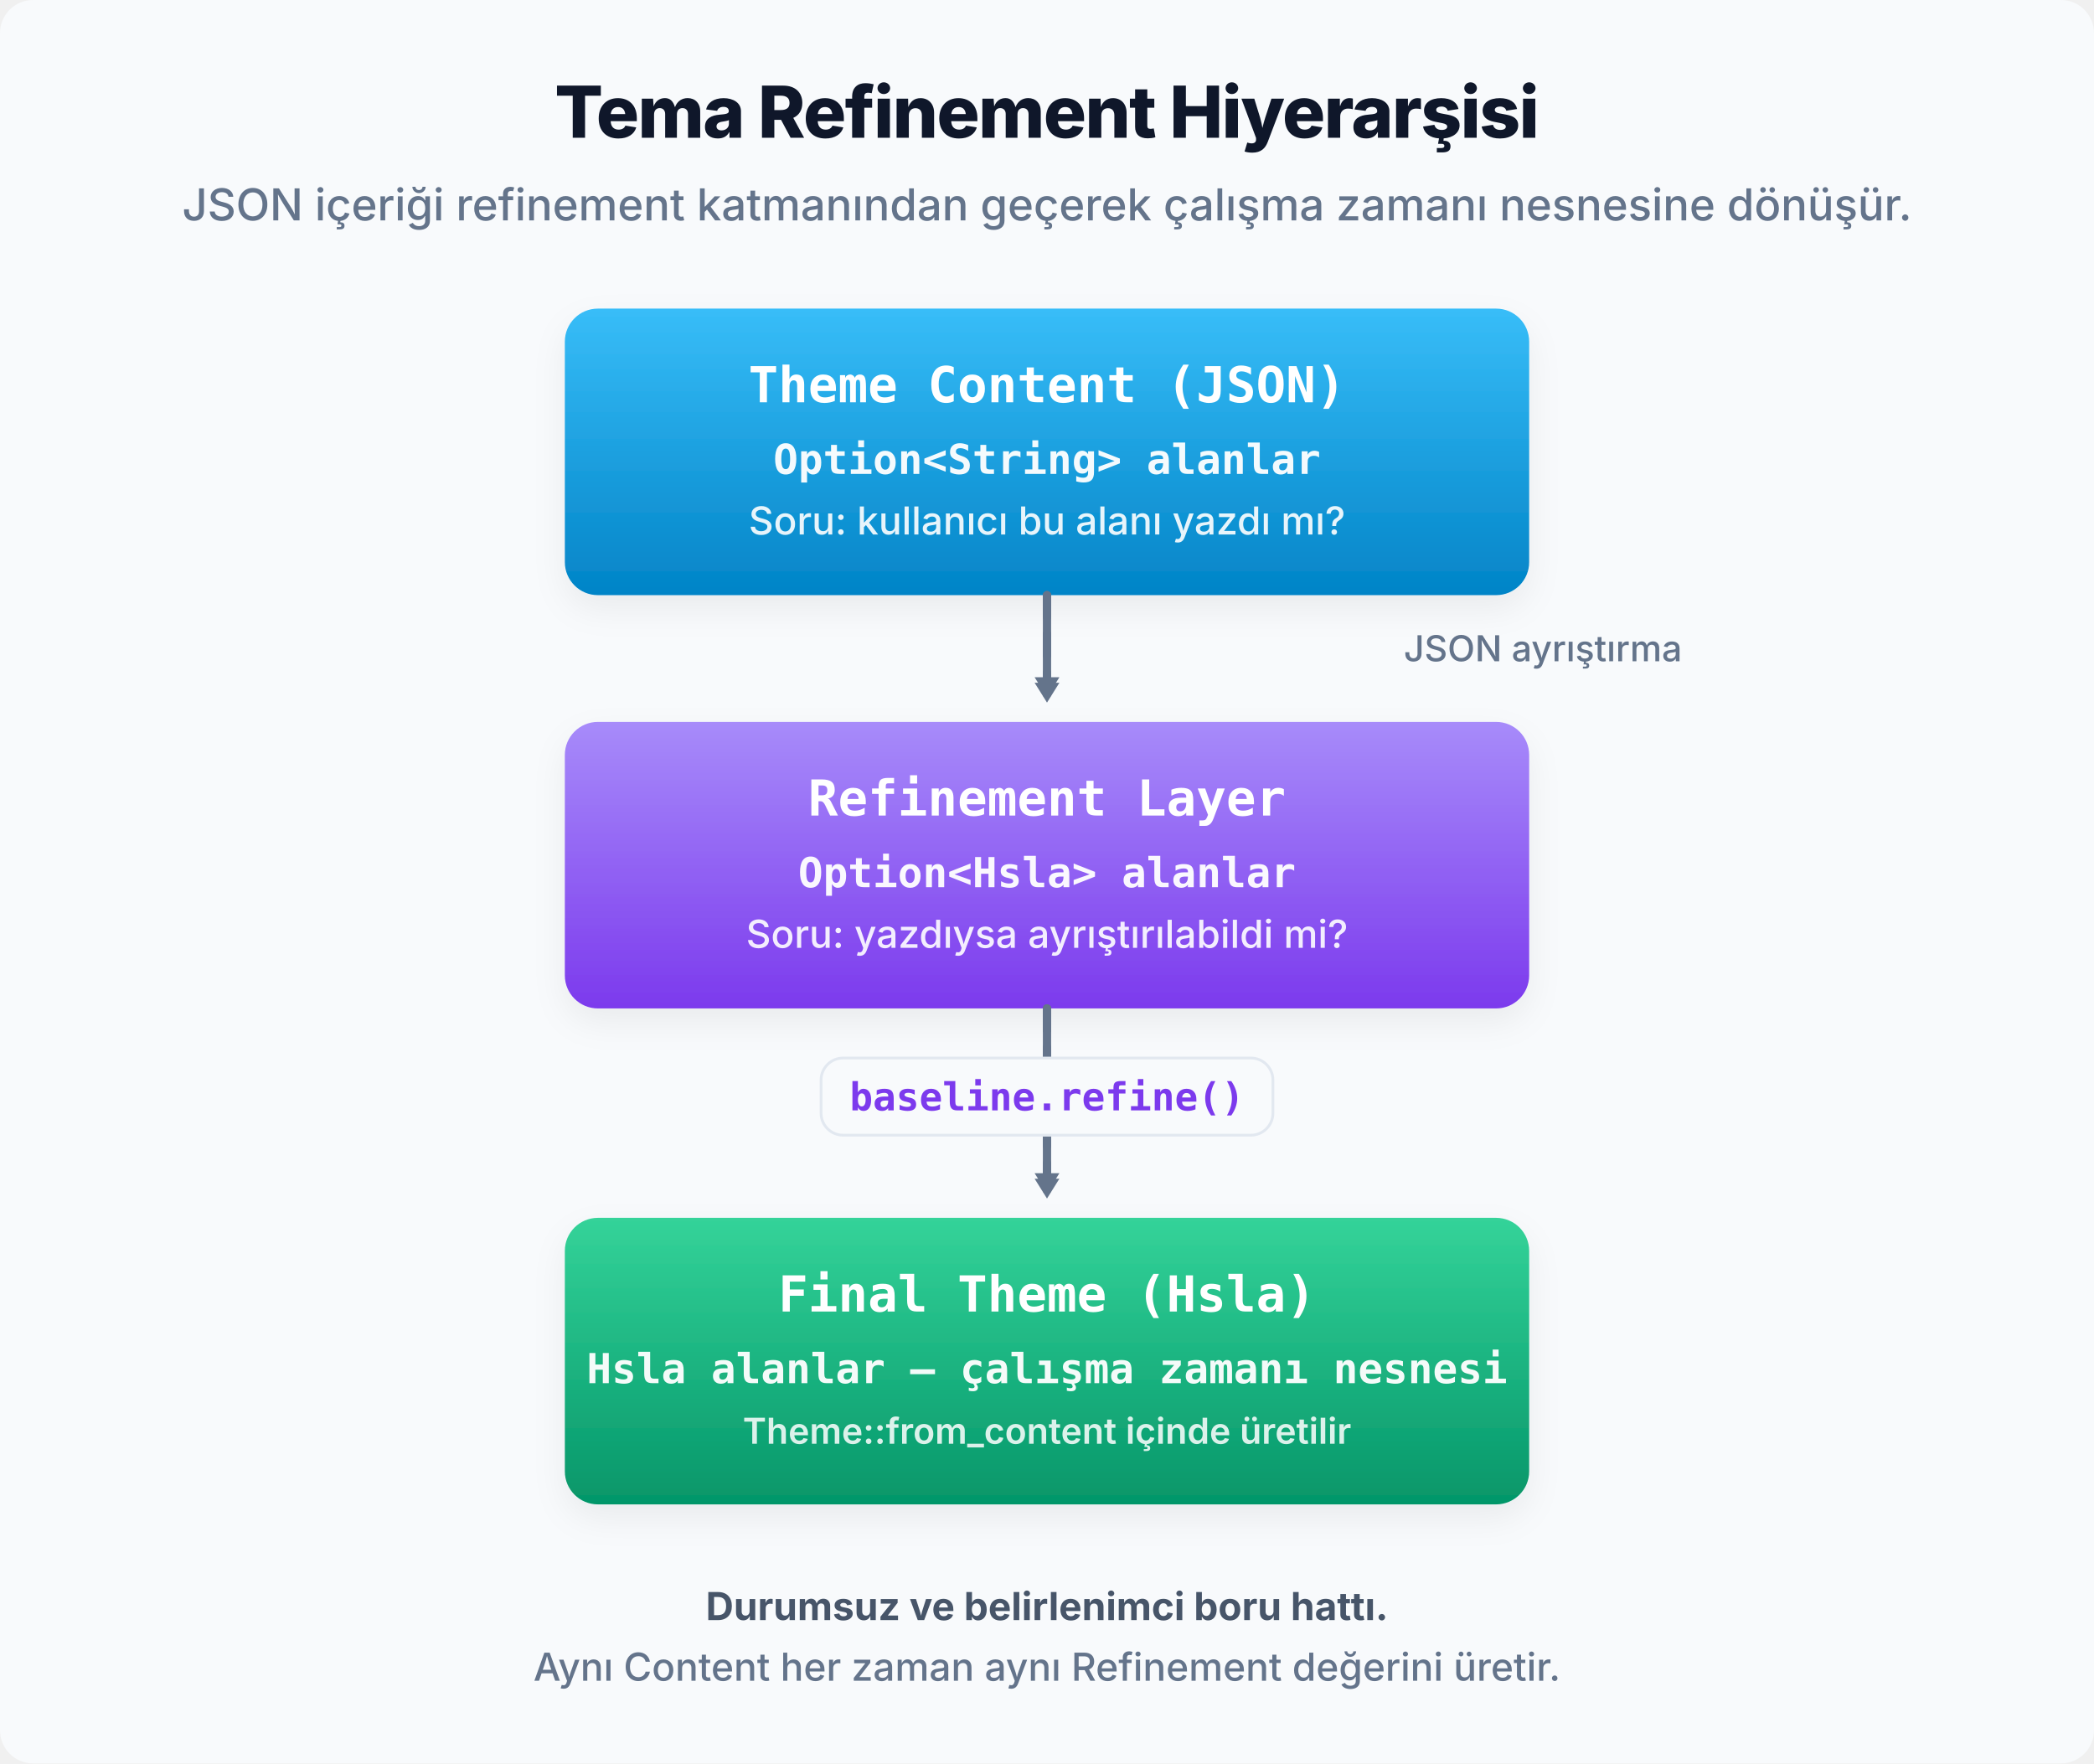
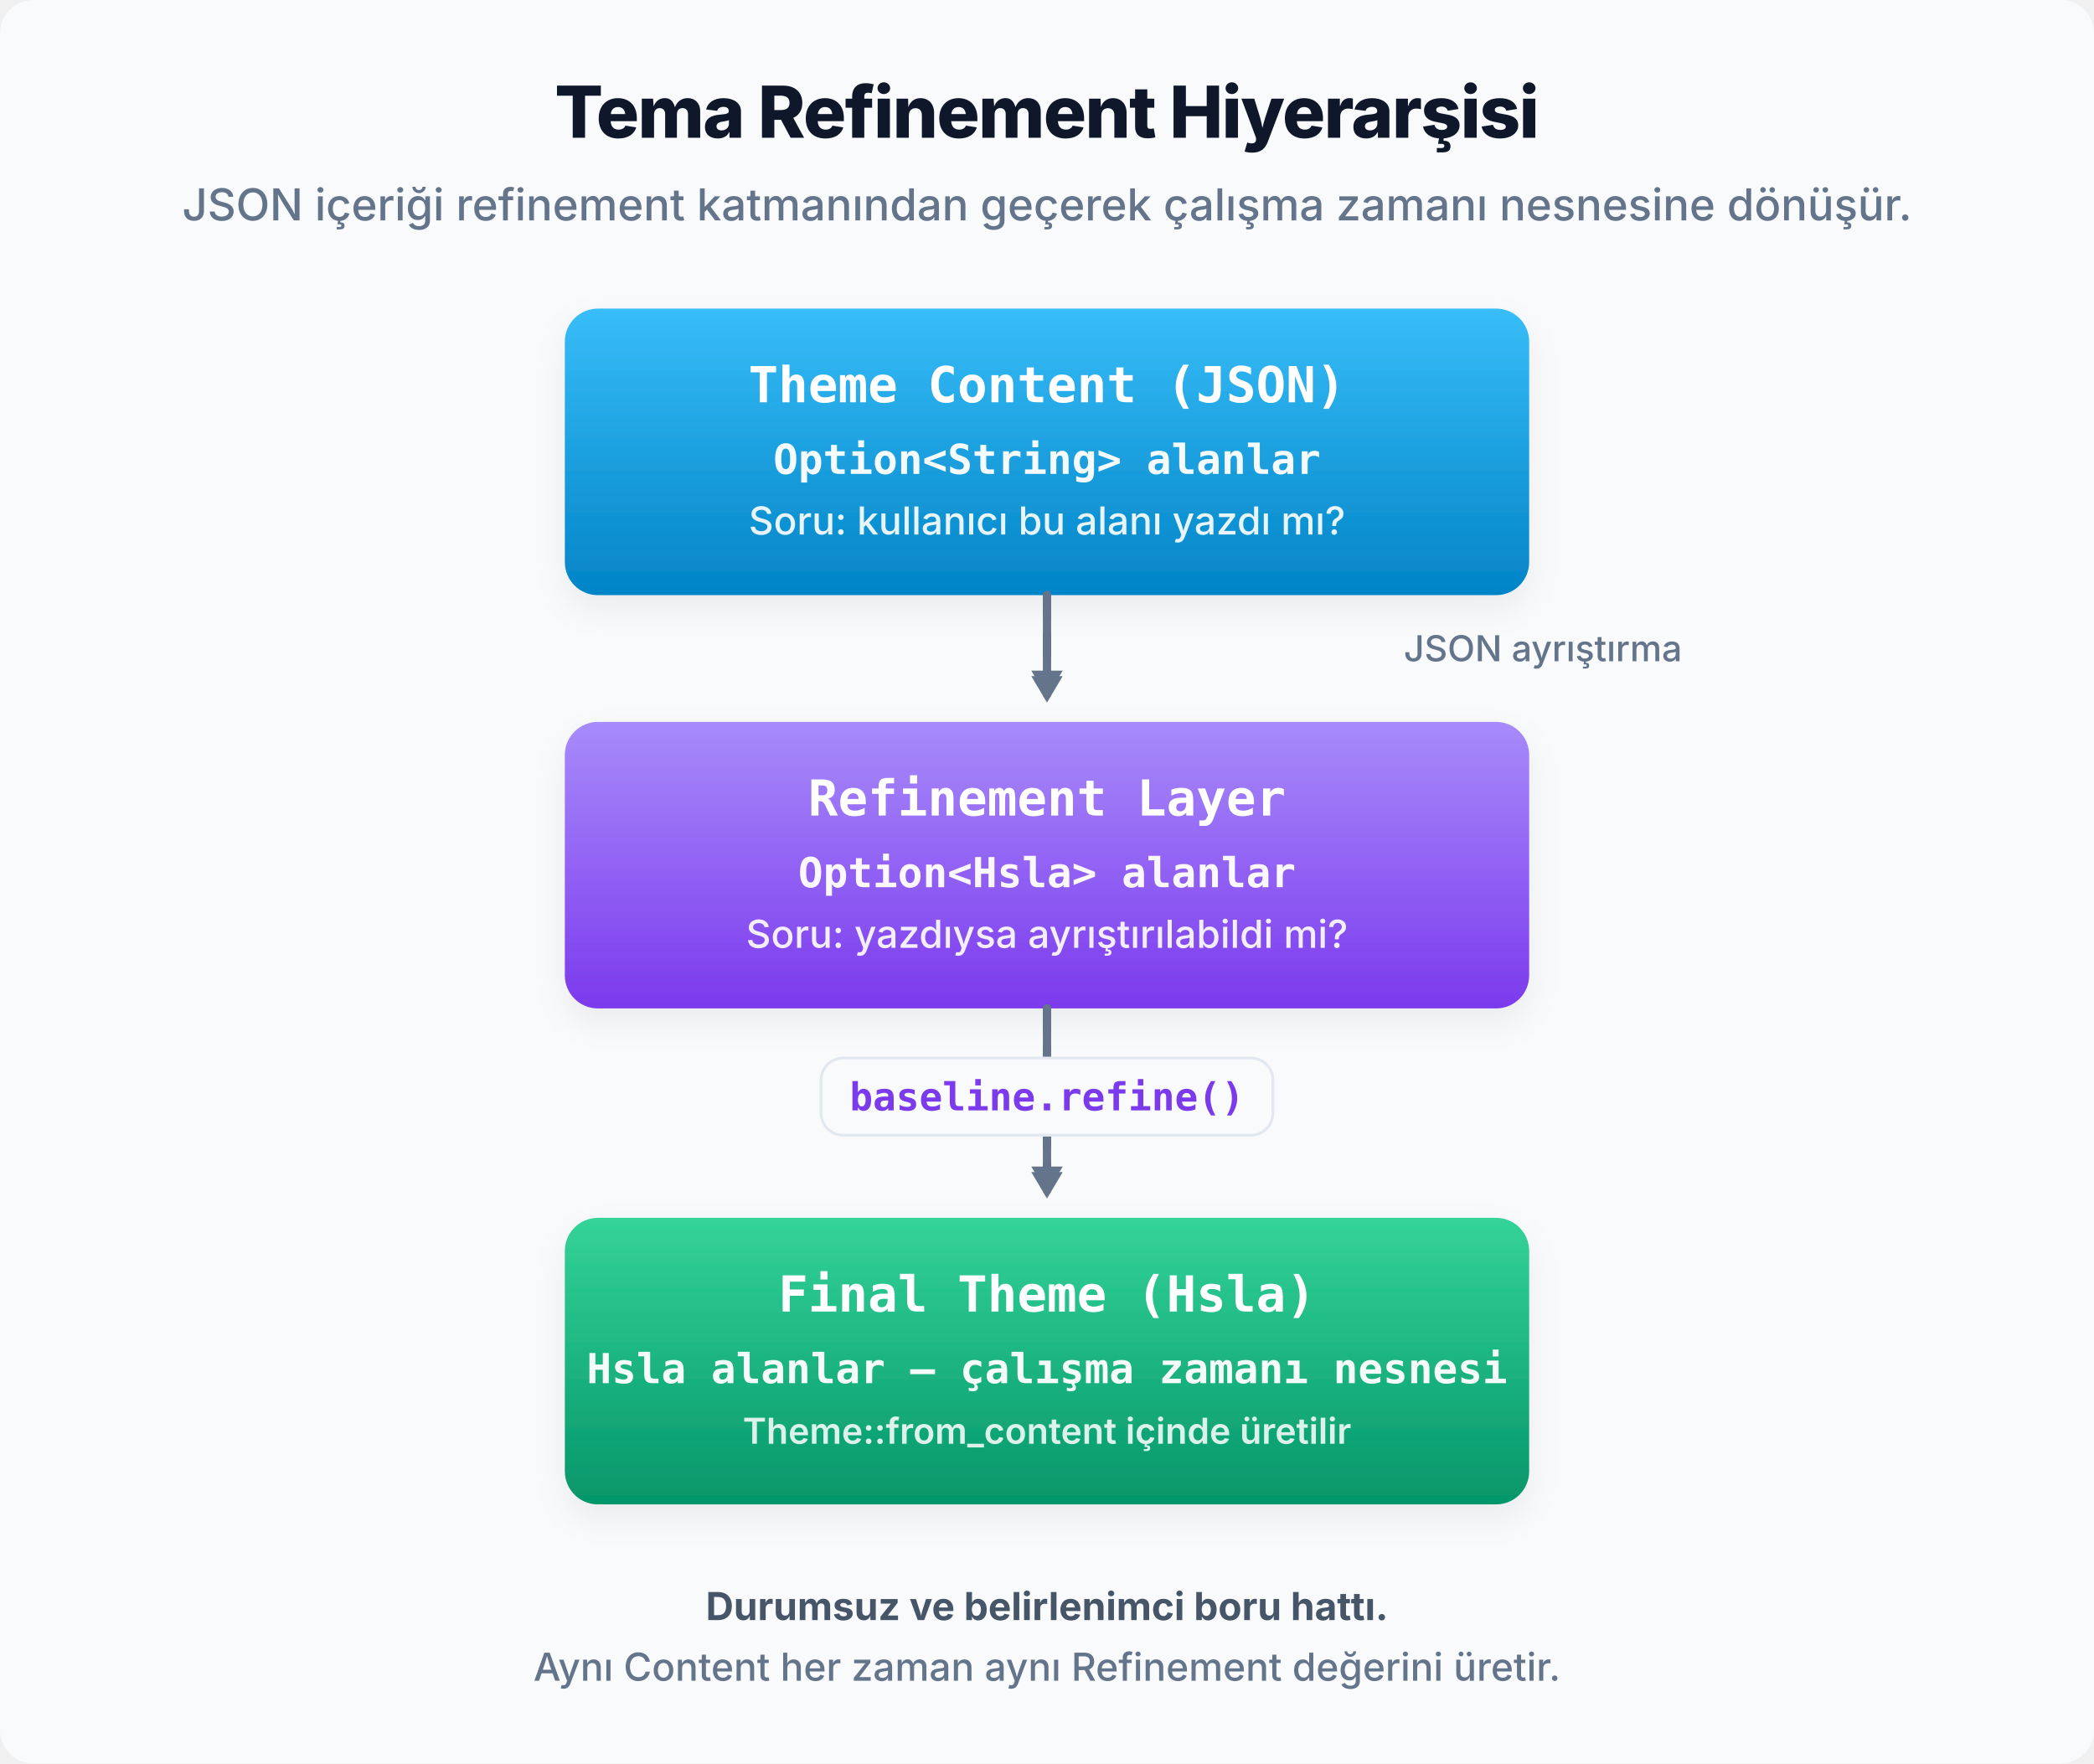
<svg xmlns="http://www.w3.org/2000/svg" viewBox="0 0 760 640">
  <defs>
    <filter id="shadow" x="-20%" y="-20%" width="140%" height="140%">
      <feDropShadow dx="0" dy="5" stdDeviation="6" flood-color="#0f172a" flood-opacity="0.06" />
    </filter>
-     <marker id="arrow" viewBox="0 0 1 1" refX="0.4" refY="0" markerWidth="1" markerHeight="1" orient="auto-start-reverse" overflow="visible" preserveAspectRatio="xMidYMid">
-       <path d="M 1.4 0 L -1 1.5 L -1 -1.5 Z" fill="#64748b" />
+     <marker id="arrow" viewBox="0 0 1 1" refX="0.6" refY="0" markerWidth="1" markerHeight="1" orient="auto-start-reverse" overflow="visible" preserveAspectRatio="xMidYMid">
+       <path d="M 1.6 0 L -1.6 1.9 L -1.6 -1.9 Z" fill="#64748b" />
    </marker>
    <linearGradient id="g-content" x1="0" y1="0" x2="0" y2="1">
      <stop offset="0" stop-color="#38bdf8" />
      <stop offset="1" stop-color="#0284c7" />
    </linearGradient>
    <linearGradient id="g-refine" x1="0" y1="0" x2="0" y2="1">
      <stop offset="0" stop-color="#a78bfa" />
      <stop offset="1" stop-color="#7c3aed" />
    </linearGradient>
    <linearGradient id="g-theme" x1="0" y1="0" x2="0" y2="1">
      <stop offset="0" stop-color="#34d399" />
      <stop offset="1" stop-color="#059669" />
    </linearGradient>
    <style>
      .bg { fill: #f8fafc; }
      .title { font: 800 26px system-ui, -apple-system, sans-serif; fill: #0f172a; letter-spacing: -0.5px; text-anchor: middle; }
      .subtitle { font: 500 16px system-ui, -apple-system, sans-serif; fill: #64748b; text-anchor: middle; }

      .card-title { font: 800 18px ui-monospace, SFMono-Regular, monospace; fill: #ffffff; text-anchor: middle; }
      .card-type { font: 700 15px ui-monospace, SFMono-Regular, monospace; fill: #ffffff; opacity: 0.95; text-anchor: middle; }
      .card-q { font: 500 14px system-ui, -apple-system, sans-serif; fill: #ffffff; opacity: 0.9; text-anchor: middle; }
      .card-src { font: 600 13px system-ui, -apple-system, sans-serif; fill: #ffffff; opacity: 0.85; text-anchor: middle; }

      .arrow-line { stroke: #64748b; stroke-width: 3; fill: none; marker-end: url(#arrow); stroke-linecap: round; stroke-linejoin: round; }
      .edge-chip { fill: #f8fafc; stroke: #e2e8f0; stroke-width: 1; }
      .edge { font: 800 14px ui-monospace, SFMono-Regular, monospace; fill: #7c3aed; text-anchor: middle; }
      .edge-note { font: 500 13px system-ui, -apple-system, sans-serif; fill: #64748b; text-anchor: middle; }

      .foot { font: 500 14px system-ui, -apple-system, sans-serif; fill: #64748b; text-anchor: middle; }
      .foot-strong { font: 700 14px system-ui, -apple-system, sans-serif; fill: #475569; text-anchor: middle; }

      @keyframes flow-1 { 0%,100% { opacity: 1; } 45% { opacity: 0.65; } }
      @keyframes flow-2 { 0%,100% { opacity: 1; } 60% { opacity: 0.65; } }
      @keyframes flow-3 { 0%,100% { opacity: 1; } 75% { opacity: 0.65; } }
      .pulse-1 { animation: flow-1 9s ease-in-out infinite; }
      .pulse-2 { animation: flow-2 9s ease-in-out infinite; }
      .pulse-3 { animation: flow-3 9s ease-in-out infinite; }

      @keyframes dash-move { to { stroke-dashoffset: -28; } }
      .arrow-flow { stroke: #64748b; stroke-width: 3; fill: none; marker-end: url(#arrow);
        stroke-linecap: round; stroke-dasharray: 8 6; animation: dash-move 1.6s linear infinite; }

      @media (prefers-reduced-motion: reduce) {
        .pulse-1, .pulse-2, .pulse-3, .arrow-flow { animation: none; }
      }
    </style>
  </defs>
  <rect width="100%" height="100%" rx="12" class="bg" />
  <text x="380" y="50" class="title">Tema Refinement Hiyerarşisi</text>
  <text x="380" y="80" class="subtitle">JSON içeriği refinement katmanından geçerek çalışma zamanı nesnesine dönüşür.</text>
  <g class="pulse-1" transform="translate(205, 112)">
    <rect width="350" height="104" rx="12" fill="url(#g-content)" filter="url(#shadow)" />
    <text x="175" y="34" class="card-title">Theme Content (JSON)</text>
    <text x="175" y="60" class="card-type">Option&lt;String&gt; alanlar</text>
    <text x="175" y="82" class="card-q">Soru: kullanıcı bu alanı yazdı mı?</text>
  </g>
  <path d="M 380 216 L 380 252" class="arrow-line" />
  <path d="M 380 216 L 380 250" class="arrow-flow" />
  <g class="edge-note" transform="translate(560, 240)">
    <text x="0" y="0">JSON ayrıştırma</text>
  </g>
  <g class="pulse-2" transform="translate(205, 262)">
    <rect width="350" height="104" rx="12" fill="url(#g-refine)" filter="url(#shadow)" />
    <text x="175" y="34" class="card-title">Refinement Layer</text>
    <text x="175" y="60" class="card-type">Option&lt;Hsla&gt; alanlar</text>
    <text x="175" y="82" class="card-q">Soru: yazdıysa ayrıştırılabildi mi?</text>
  </g>
  <path d="M 380 366 L 380 432" class="arrow-line" />
  <path d="M 380 366 L 380 430" class="arrow-flow" />
  <rect x="298" y="384" width="164" height="28" rx="8" class="edge-chip" />
  <text x="380" y="403" class="edge">baseline.refine()</text>
  <g class="pulse-3" transform="translate(205, 442)">
    <rect width="350" height="104" rx="12" fill="url(#g-theme)" filter="url(#shadow)" />
    <text x="175" y="34" class="card-title">Final Theme (Hsla)</text>
    <text x="175" y="60" class="card-type">Hsla alanlar — çalışma zamanı nesnesi</text>
    <text x="175" y="82" class="card-src">Theme::from_content içinde üretilir</text>
  </g>
  <text x="380" y="588" class="foot-strong">Durumsuz ve belirlenimci boru hattı.</text>
  <text x="380" y="610" class="foot">Aynı Content her zaman aynı Refinement değerini üretir.</text>
</svg>
